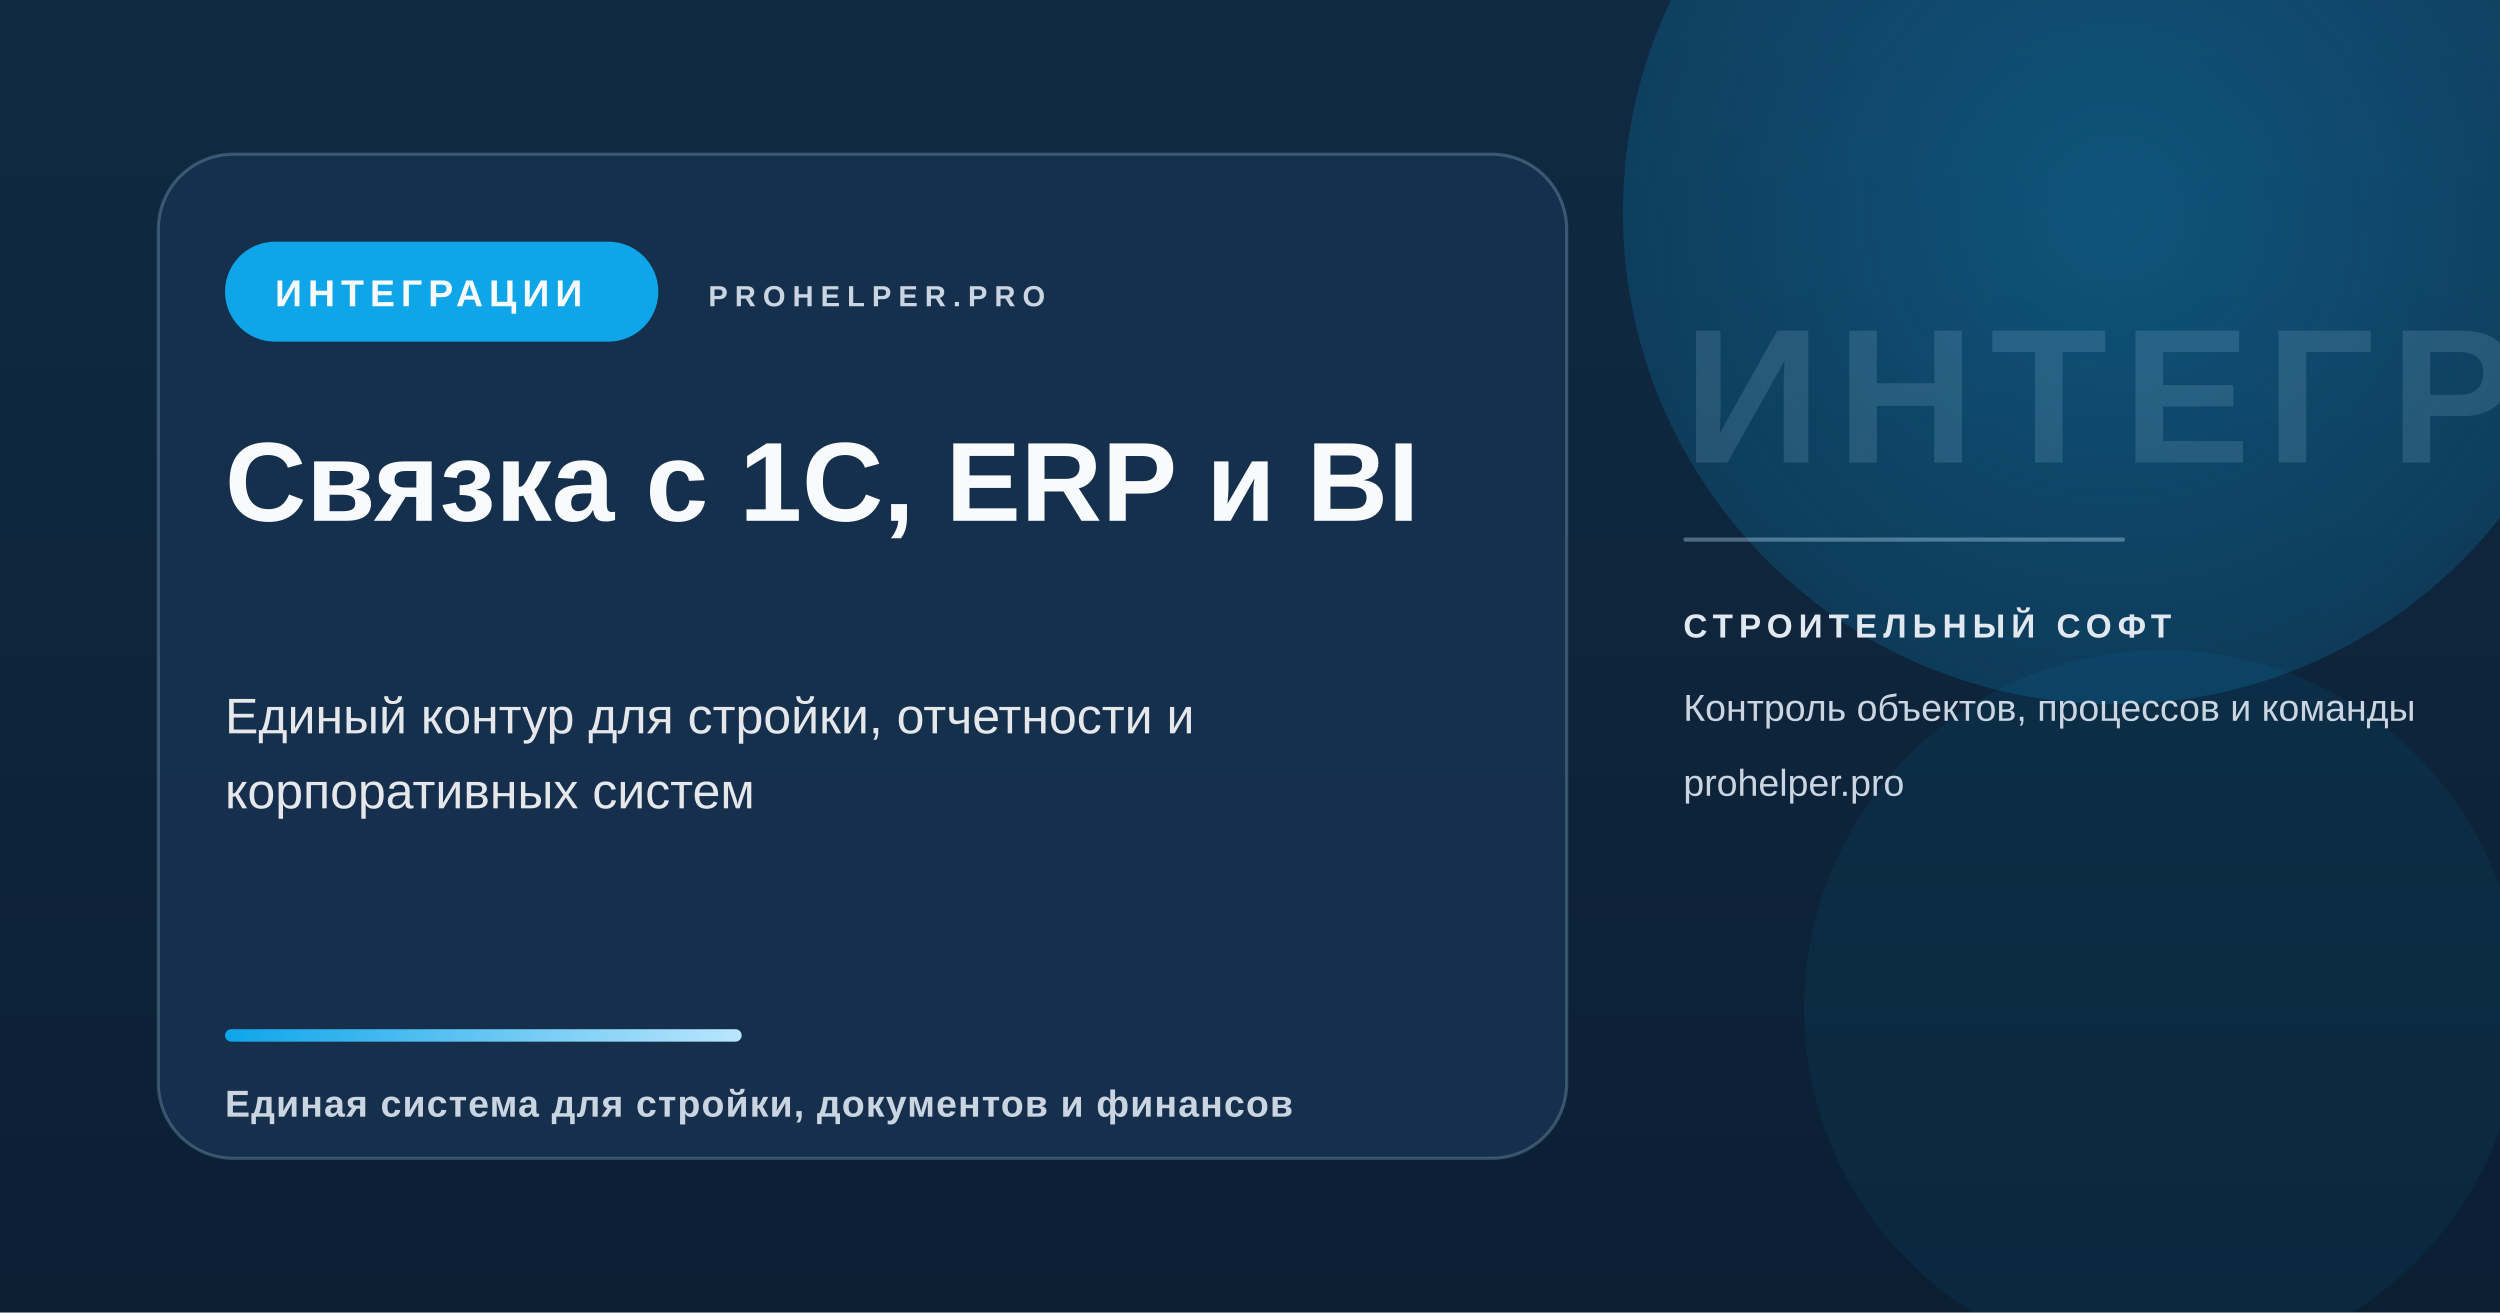
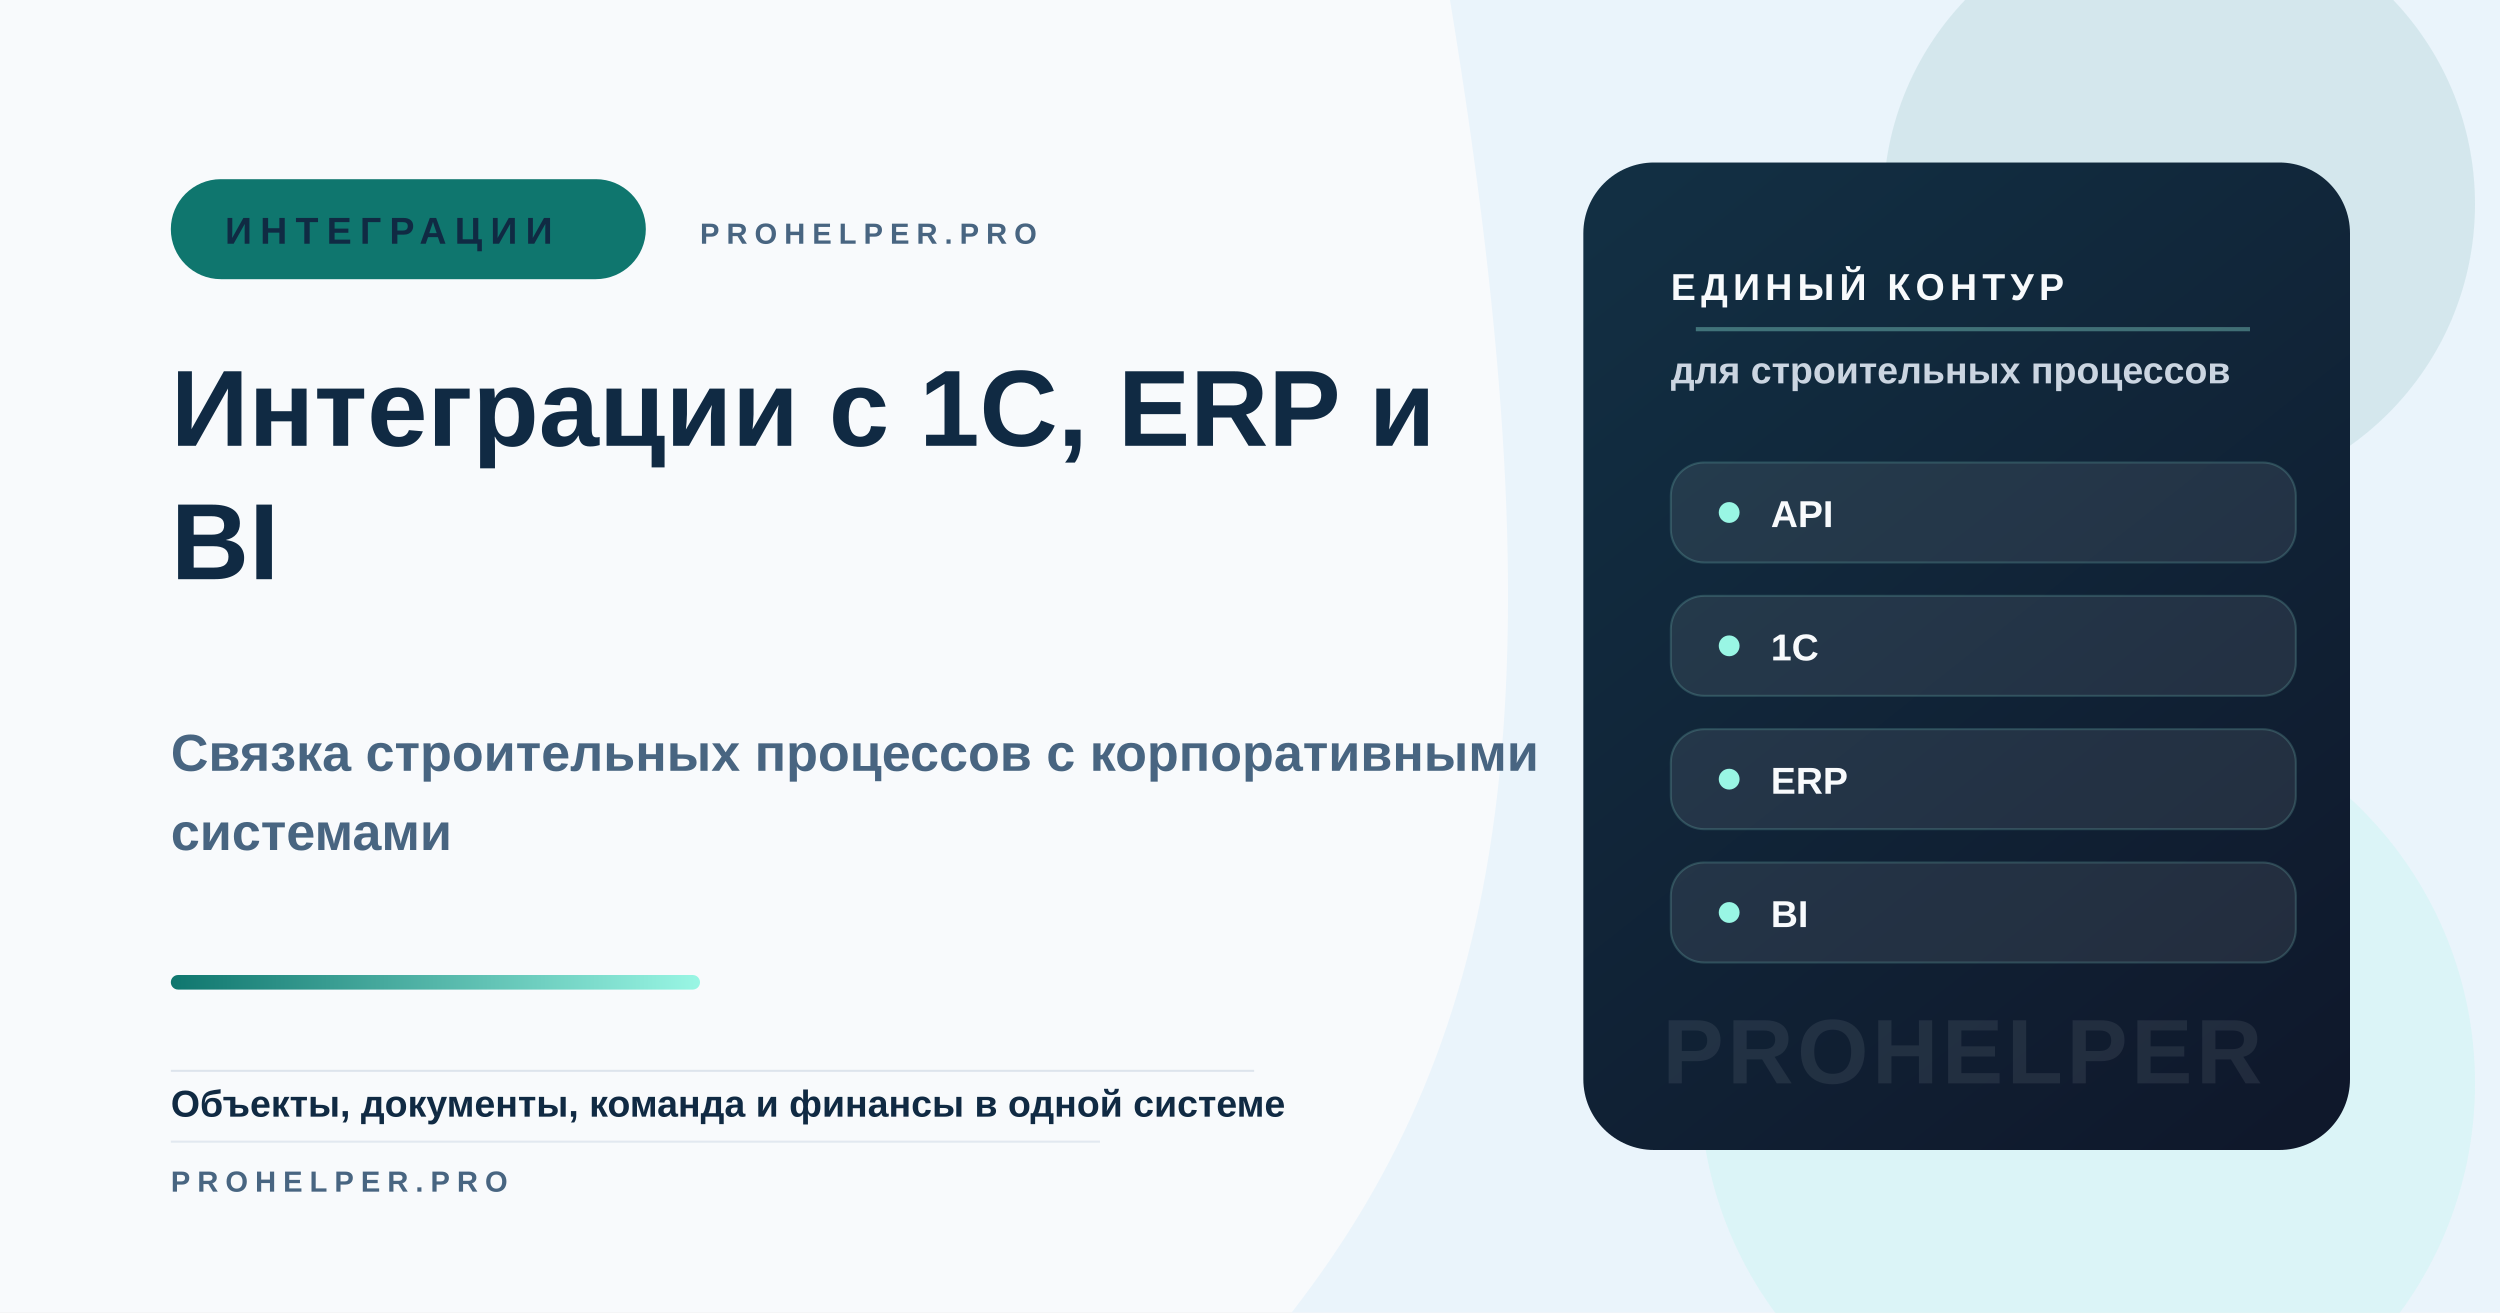
<svg xmlns="http://www.w3.org/2000/svg" width="1200" height="630" viewBox="0 0 1200 630" fill="none">
  <defs>
-     <linearGradient id="bg-integrations" x1="600" y1="0" x2="600" y2="630" gradientUnits="userSpaceOnUse">
-       <stop stop-color="#102A43" />
-       <stop offset="1" stop-color="#0B1F33" />
+     <linearGradient id="panel-integrations" x1="760" y1="82" x2="1128" y2="548" gradientUnits="userSpaceOnUse">
+       <stop stop-color="#123044" />
+       <stop offset="1" stop-color="#0F172A" />
    </linearGradient>
-     <radialGradient id="glow-integrations" cx="0" cy="0" r="1" gradientUnits="userSpaceOnUse" gradientTransform="translate(1015 102) rotate(123.5) scale(472 472)">
-       <stop stop-color="#0EA5E9" stop-opacity="0.35" />
-       <stop offset="1" stop-color="#0EA5E9" stop-opacity="0" />
-     </radialGradient>
-     <linearGradient id="line-integrations" x1="0" y1="0" x2="1" y2="0">
-       <stop stop-color="#0EA5E9" />
-       <stop offset="1" stop-color="#BAE6FD" />
+     <linearGradient id="accent-integrations" x1="0" y1="0" x2="1" y2="0">
+       <stop stop-color="#0F766E" />
+       <stop offset="1" stop-color="#99F6E4" />
    </linearGradient>
    <style>
-       .eyebrow { font: 700 18px 'Segoe UI', 'Arial', sans-serif; letter-spacing: 0.16em; fill: #F8FAFC; }
-       .brand-secondary { font: 600 14px 'Segoe UI', 'Arial', sans-serif; letter-spacing: 0.24em; fill: #CBD5E1; }
-       .title { font: 700 54px 'Segoe UI', 'Arial', sans-serif; fill: #F8FAFC; }
-       .subtitle { font: 500 24px 'Segoe UI', 'Arial', sans-serif; fill: #E5E7EB; }
-       .meta { font: 600 18px 'Segoe UI', 'Arial', sans-serif; fill: #CBD5E1; letter-spacing: 0.03em; }
-       .mark { font-family: 'Segoe UI', 'Arial', sans-serif; font-weight: 800; fill: #BAE6FD; opacity: 0.14; }
-       .mark-caption { font: 700 16px 'Segoe UI', 'Arial', sans-serif; fill: #E2E8F0; letter-spacing: 0.18em; }
-       .mark-support { font: 500 18px 'Segoe UI', 'Arial', sans-serif; fill: #CBD5E1; }
+       .brand { font-family: 'Segoe UI', Arial, sans-serif; font-size: 18px; font-weight: 800; letter-spacing: 0.22em; fill: #102A43; }
+       .domain { font-family: 'Segoe UI', Arial, sans-serif; font-size: 14px; font-weight: 700; letter-spacing: 0.24em; fill: #486581; }
+       .title { font-family: 'Segoe UI', Arial, sans-serif; font-size: 52px; font-weight: 800; fill: #102A43; }
+       .subtitle { font-family: 'Segoe UI', Arial, sans-serif; font-size: 25px; font-weight: 600; fill: #486581; }
+       .footer { font-family: 'Segoe UI', Arial, sans-serif; font-size: 18px; font-weight: 700; fill: #102A43; }
+       .panel-title { font-family: 'Segoe UI', Arial, sans-serif; font-size: 18px; font-weight: 800; letter-spacing: 0.14em; fill: #F8FAFC; }
+       .panel-copy { font-family: 'Segoe UI', Arial, sans-serif; font-size: 18px; font-weight: 600; fill: #CBD5E1; }
+       .capability { font-family: 'Segoe UI', Arial, sans-serif; font-size: 18px; font-weight: 700; fill: #F8FAFC; }
+       .stamp { font-family: 'Segoe UI', Arial, sans-serif; font-size: 44px; font-weight: 900; letter-spacing: 0.04em; fill: #F8FAFC; opacity: 0.08; }
    </style>
  </defs>
-   <rect width="1200" height="630" fill="url(#bg-integrations)" />
-   <circle cx="1015" cy="102" r="236" fill="url(#glow-integrations)" />
-   <circle cx="1038" cy="484" r="172" fill="#0EA5E9" fill-opacity="0.07" />
-   <rect x="76" y="74" width="676" height="482" rx="36" fill="#17314F" fill-opacity="0.9" stroke="#BAE6FD" stroke-opacity="0.24" stroke-width="1.5" />
-   <rect x="108" y="116" width="208" height="48" rx="24" fill="#0EA5E9" />
-   <text x="132" y="147" class="eyebrow">ИНТЕГРАЦИИ</text>
-   <text x="340" y="147" class="brand-secondary">PROHELPER.PRO</text>
-   <text x="108" y="250" class="title">Связка с 1С, ERP и BI</text>
-   <text x="108" y="352" class="subtitle">Единый контур для стройки, отчетности и</text>
-   <text x="108" y="388" class="subtitle">корпоративных систем</text>
-   <rect x="108" y="494" width="248" height="6" rx="3" fill="url(#line-integrations)" />
-   <text x="108" y="536" class="meta">Единая система для стройки, документов и финансов</text>
-   <text x="808" y="222" class="mark" font-size="92" letter-spacing="0.08em">ИНТЕГРАЦИИ</text>
-   <rect x="808" y="258" width="212" height="2" rx="1" fill="#BAE6FD" fill-opacity="0.36" />
-   <text x="808" y="306" class="mark-caption">СТРОИТЕЛЬНЫЙ СОФТ</text>
-   <text x="808" y="346" class="mark-support">Контроль объектов, процессов и команды</text>
-   <text x="808" y="382" class="mark-support">prohelper.pro</text>
+   <rect width="1200" height="630" fill="#F8FAFC" />
+   <path d="M696 0H1200V630H620C724 496 751 334 696 0Z" fill="#EAF4FB" />
+   <path d="M82 514H602" stroke="#CBD5E1" stroke-width="1" stroke-opacity="0.6" />
+   <path d="M82 548H528" stroke="#E2E8F0" stroke-width="1" />
+   <circle cx="1046" cy="98" r="142" fill="#0F766E" fill-opacity="0.10" />
+   <circle cx="1002" cy="520" r="186" fill="#99F6E4" fill-opacity="0.18" />
+   <rect x="760" y="78" width="368" height="474" rx="34" fill="url(#panel-integrations)" />
+   <path d="M814 158H1080" stroke="#99F6E4" stroke-width="2" stroke-opacity="0.35" />
+   <text x="802" y="144" class="panel-title">ЕДИНЫЙ КОНТУР</text>
+   <text x="802" y="184" class="panel-copy">для строительных процессов</text>
+   <g>
+     <rect x="802" y="222" width="300" height="48" rx="16" fill="#FFFFFF" fill-opacity="0.08" stroke="#99F6E4" stroke-opacity="0.18" />
+     <circle cx="830" cy="246" r="5" fill="#99F6E4" />
+     <text x="850" y="253" class="capability">API</text>
+   </g>
+   <g>
+     <rect x="802" y="286" width="300" height="48" rx="16" fill="#FFFFFF" fill-opacity="0.08" stroke="#99F6E4" stroke-opacity="0.18" />
+     <circle cx="830" cy="310" r="5" fill="#99F6E4" />
+     <text x="850" y="317" class="capability">1С</text>
+   </g>
+   <g>
+     <rect x="802" y="350" width="300" height="48" rx="16" fill="#FFFFFF" fill-opacity="0.08" stroke="#99F6E4" stroke-opacity="0.18" />
+     <circle cx="830" cy="374" r="5" fill="#99F6E4" />
+     <text x="850" y="381" class="capability">ERP</text>
+   </g>
+   <g>
+     <rect x="802" y="414" width="300" height="48" rx="16" fill="#FFFFFF" fill-opacity="0.08" stroke="#99F6E4" stroke-opacity="0.18" />
+     <circle cx="830" cy="438" r="5" fill="#99F6E4" />
+     <text x="850" y="445" class="capability">BI</text>
+   </g>
+   <text x="798" y="520" class="stamp">PROHELPER</text>
+   <rect x="82" y="86" width="228" height="48" rx="24" fill="#0F766E" />
+   <text x="108" y="117" class="brand" fill="#FFFFFF">ИНТЕГРАЦИИ</text>
+   <text x="336" y="117" class="domain">PROHELPER.PRO</text>
+   <text x="82" y="214" class="title">Интеграции с 1С, ERP и</text>
+   <text x="82" y="278" class="title">BI</text>
+   <text x="82" y="370" class="subtitle">Связка строительных процессов с корпоративными</text>
+   <text x="82" y="408" class="subtitle">системами</text>
+   <rect x="82" y="468" width="254" height="7" rx="3.5" fill="url(#accent-integrations)" />
+   <text x="82" y="536" class="footer">Объекты, документы, команда и финансы в одной системе</text>
+   <text x="82" y="572" class="domain">PROHELPER.PRO</text>
</svg>
